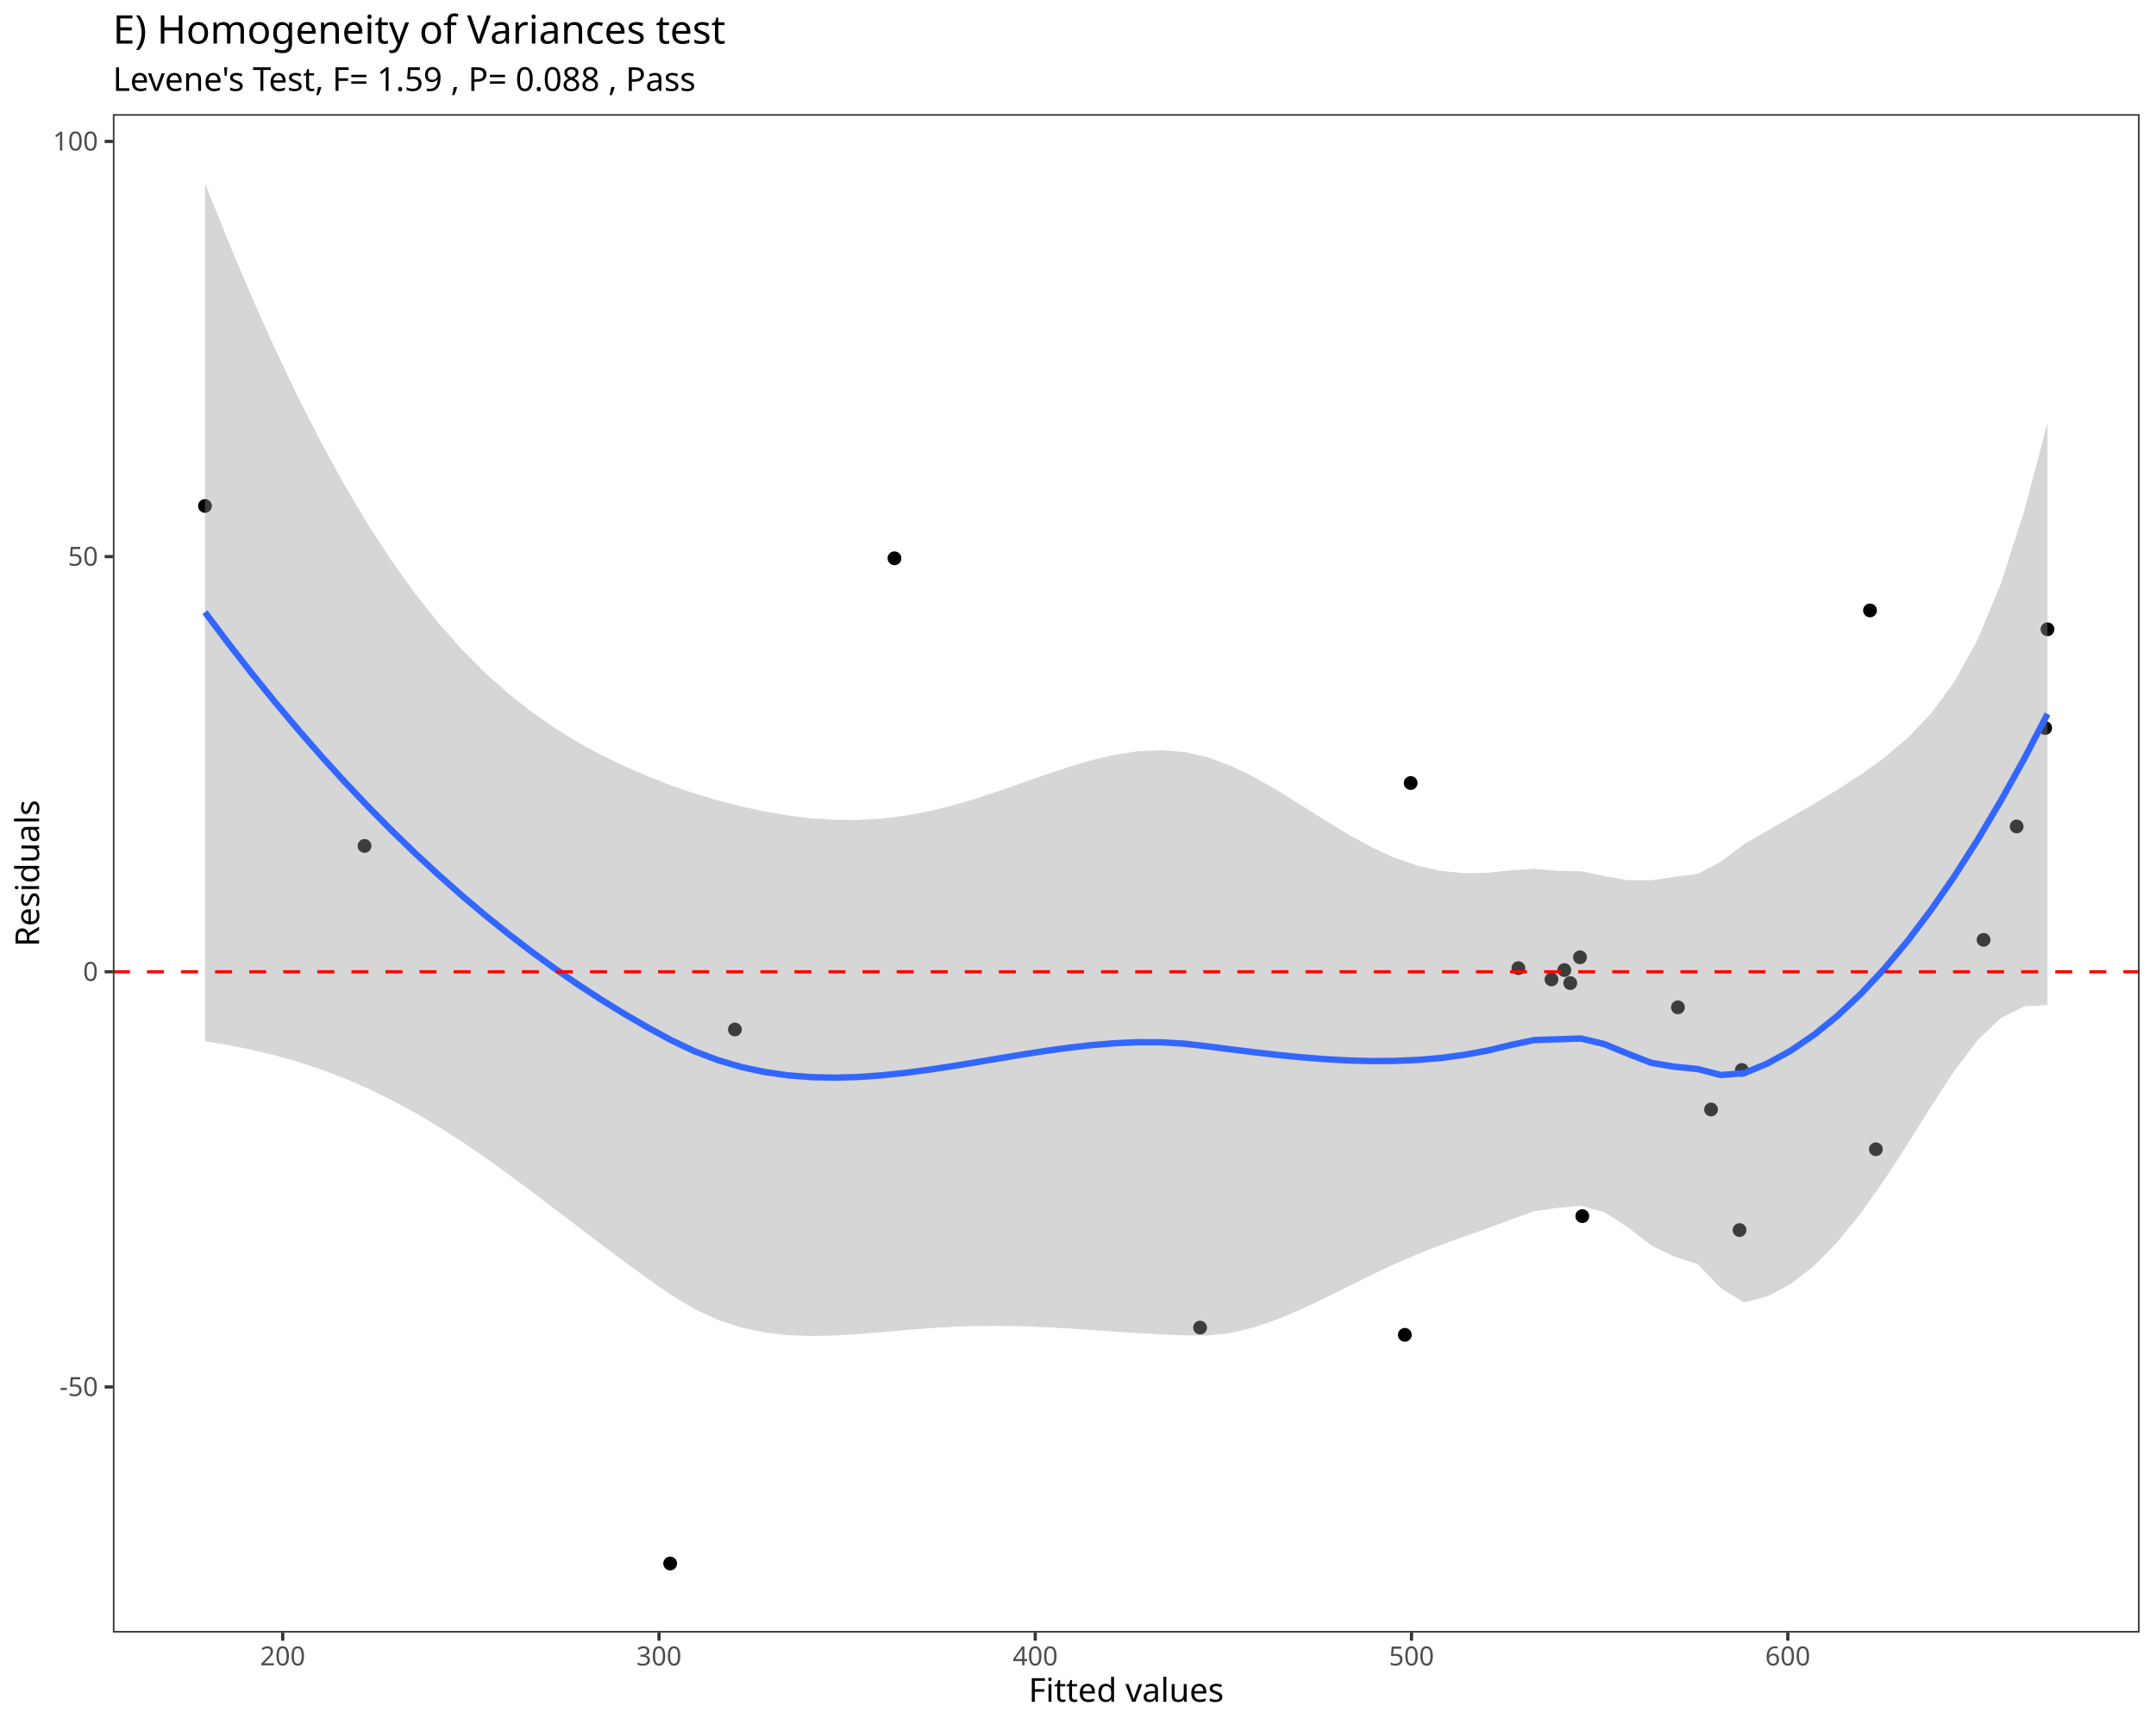
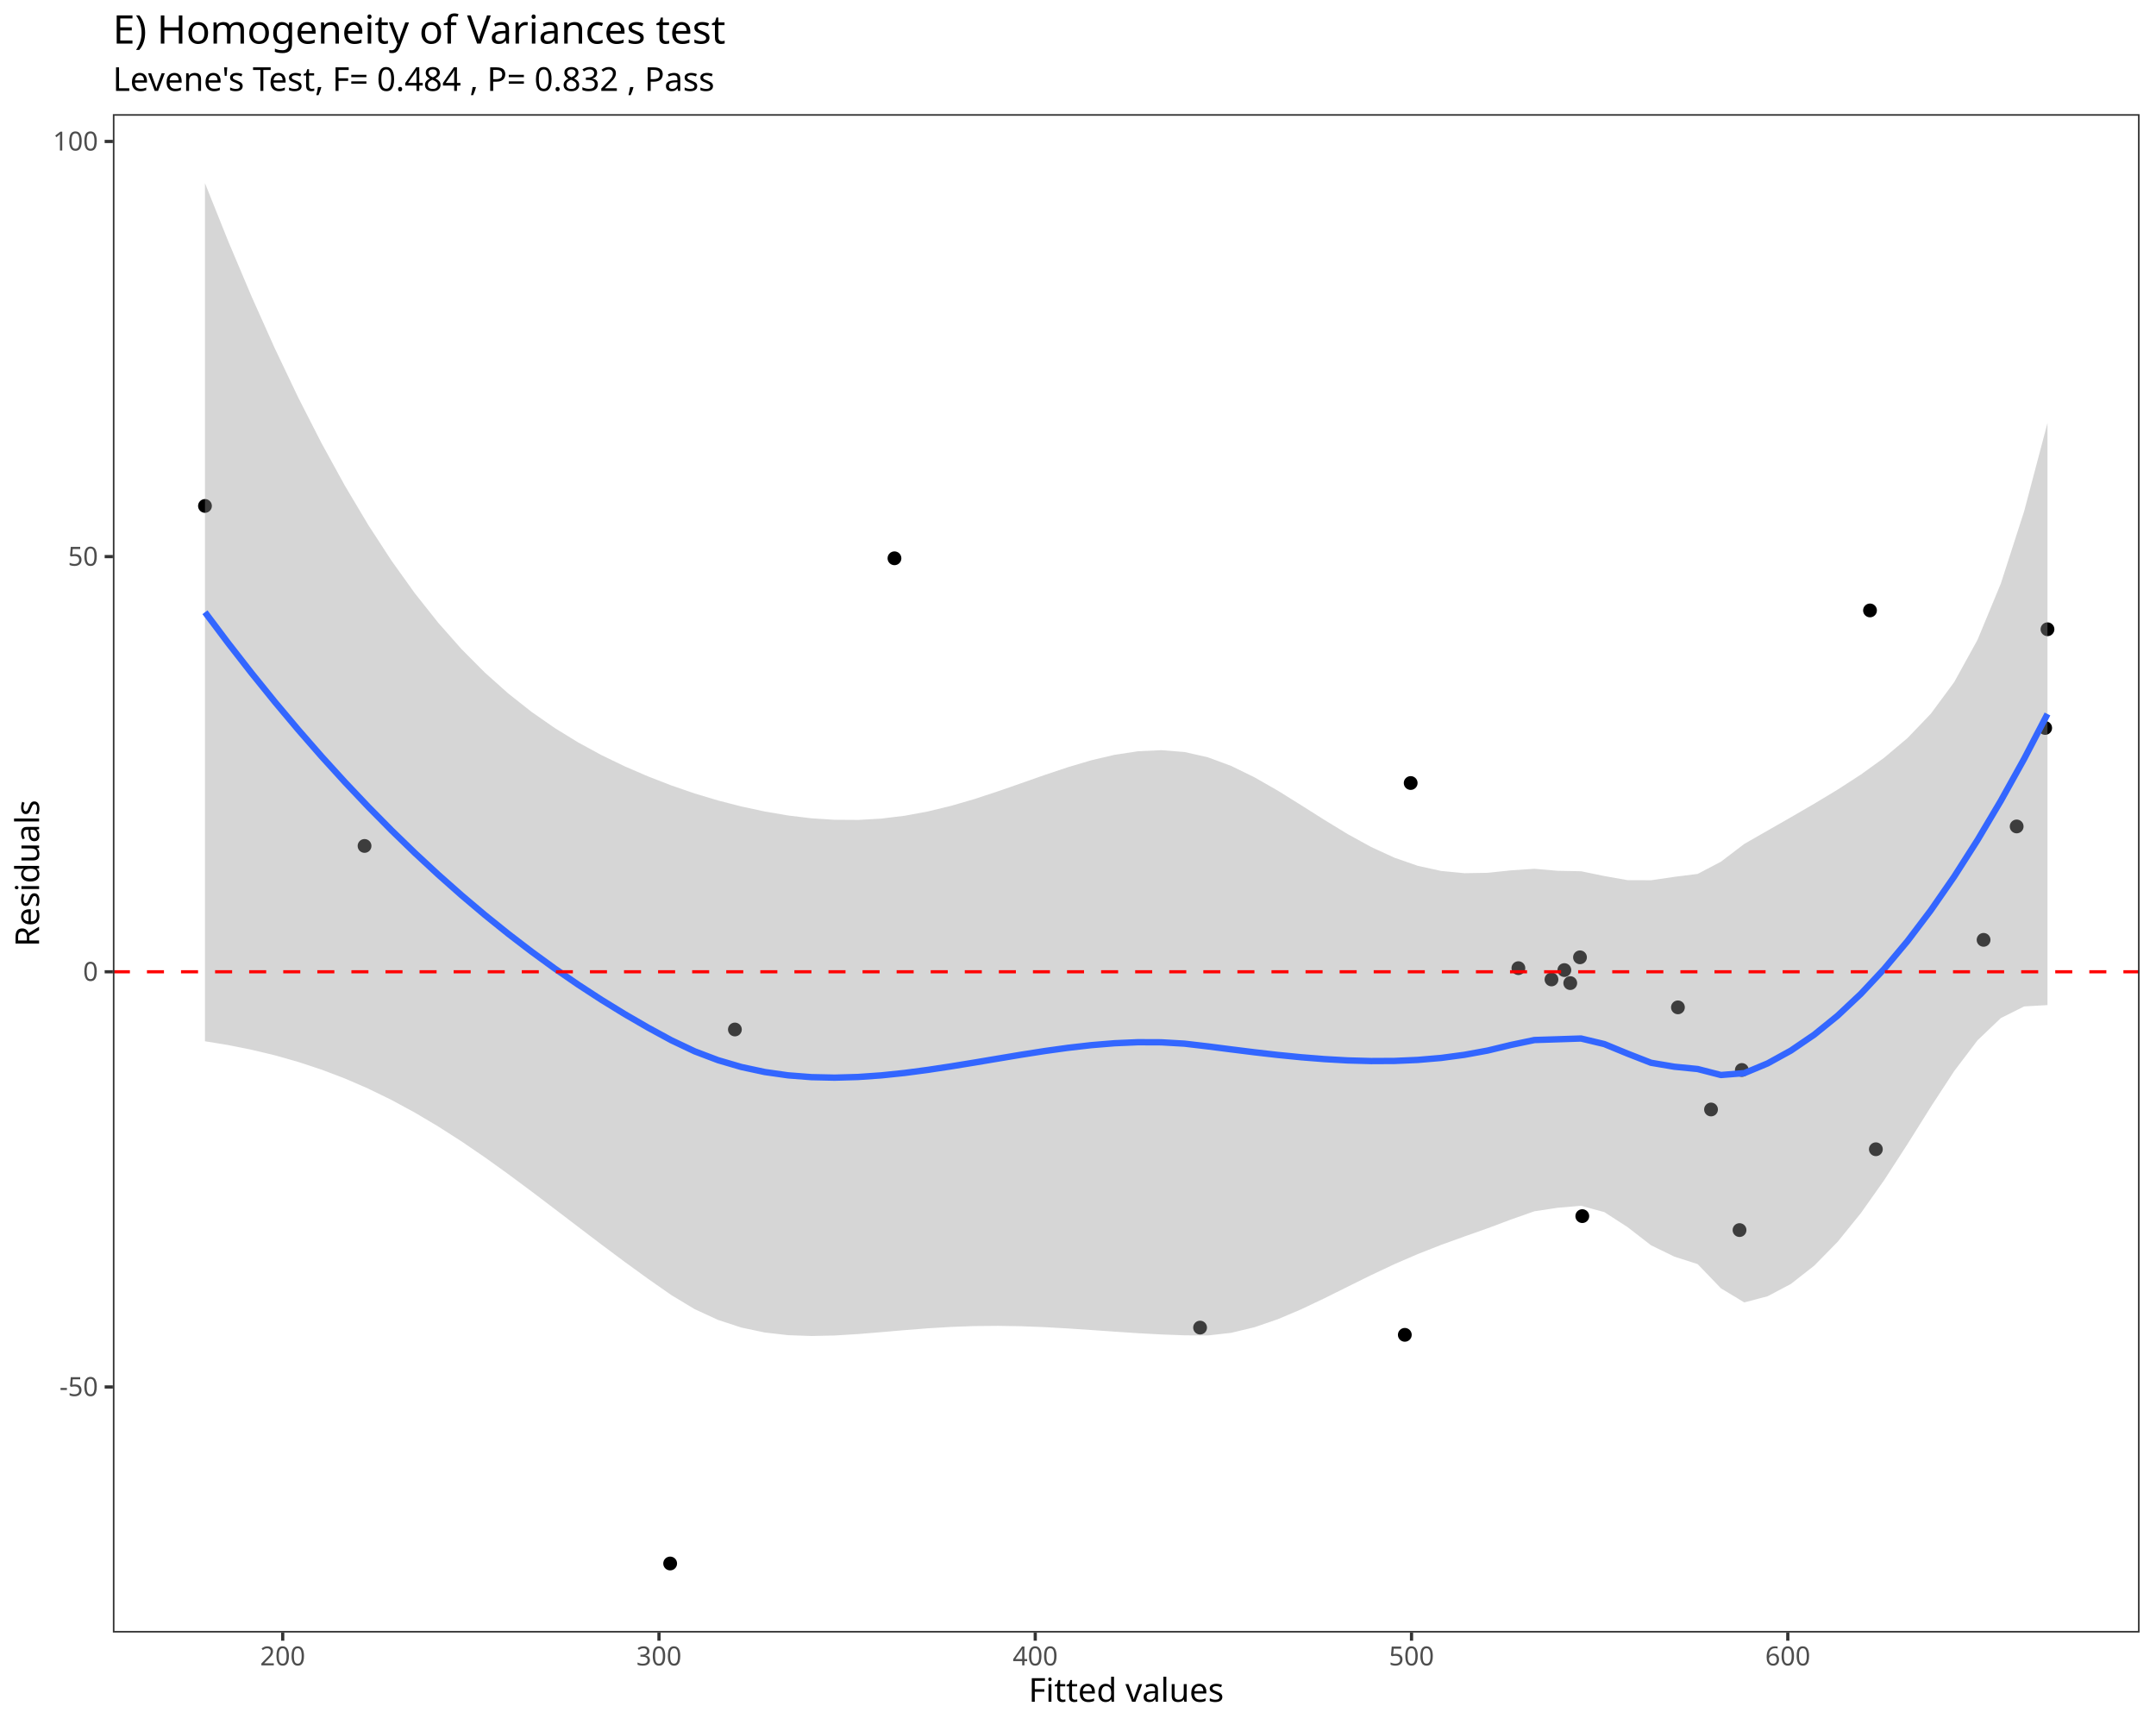
<svg xmlns="http://www.w3.org/2000/svg" class="svglite" data-engine-version="2.0" width="720.00pt" height="576.00pt" viewBox="0 0 720.00 576.00">
  <defs>
    <style type="text/css">
    .svglite line, .svglite polyline, .svglite polygon, .svglite path, .svglite rect, .svglite circle {
      fill: none;
      stroke: #000000;
      stroke-linecap: round;
      stroke-linejoin: round;
      stroke-miterlimit: 10.00;
    }
  </style>
  </defs>
  <rect width="100%" height="100%" style="stroke: none; fill: #FFFFFF;" />
  <defs>
    <clipPath id="cpMC4wMHw3MjAuMDB8MC4wMHw1NzYuMDA=">
      <rect x="0.00" y="0.00" width="720.00" height="576.00" />
    </clipPath>
  </defs>
  <g clip-path="url(#cpMC4wMHw3MjAuMDB8MC4wMHw1NzYuMDA=)">
    <rect x="0.00" y="0.00" width="720.00" height="576.00" style="stroke-width: 1.07; stroke: #FFFFFF; fill: #FFFFFF;" />
  </g>
  <defs>
    <clipPath id="cpMzcuNjl8NzE0LjUyfDM4LjEyfDU0NS4xMQ==">
      <rect x="37.69" y="38.12" width="676.83" height="507.00" />
    </clipPath>
  </defs>
  <g clip-path="url(#cpMzcuNjl8NzE0LjUyfDM4LjEyfDU0NS4xMQ==)">
    <rect x="37.69" y="38.12" width="676.83" height="507.00" style="stroke-width: 1.07; stroke: none; fill: #FFFFFF;" />
    <circle cx="223.80" cy="522.07" r="1.95" style="stroke-width: 0.71; fill: #000000;" />
    <circle cx="121.74" cy="282.47" r="1.95" style="stroke-width: 0.71; fill: #000000;" />
    <circle cx="68.45" cy="168.94" r="1.95" style="stroke-width: 0.71; fill: #000000;" />
    <circle cx="624.49" cy="203.83" r="1.95" style="stroke-width: 0.71; fill: #000000;" />
    <circle cx="522.42" cy="323.92" r="1.95" style="stroke-width: 0.71; fill: #000000;" />
    <circle cx="469.14" cy="445.72" r="1.95" style="stroke-width: 0.71; fill: #000000;" />
    <circle cx="683.76" cy="210.12" r="1.95" style="stroke-width: 0.71; fill: #000000;" />
    <circle cx="581.69" cy="357.28" r="1.95" style="stroke-width: 0.71; fill: #000000;" />
    <circle cx="528.41" cy="406.08" r="1.95" style="stroke-width: 0.71; fill: #000000;" />
    <circle cx="682.99" cy="243.08" r="1.95" style="stroke-width: 0.71; fill: #000000;" />
    <circle cx="580.92" cy="410.74" r="1.95" style="stroke-width: 0.71; fill: #000000;" />
    <circle cx="527.64" cy="319.66" r="1.95" style="stroke-width: 0.71; fill: #000000;" />
    <circle cx="673.47" cy="275.96" r="1.95" style="stroke-width: 0.71; fill: #000000;" />
    <circle cx="571.40" cy="370.47" r="1.95" style="stroke-width: 0.71; fill: #000000;" />
    <circle cx="518.12" cy="327.05" r="1.95" style="stroke-width: 0.71; fill: #000000;" />
    <circle cx="662.42" cy="313.83" r="1.95" style="stroke-width: 0.71; fill: #000000;" />
    <circle cx="560.35" cy="336.37" r="1.95" style="stroke-width: 0.71; fill: #000000;" />
    <circle cx="507.07" cy="323.28" r="1.95" style="stroke-width: 0.71; fill: #000000;" />
    <circle cx="626.45" cy="383.75" r="1.95" style="stroke-width: 0.71; fill: #000000;" />
    <circle cx="524.39" cy="328.27" r="1.95" style="stroke-width: 0.71; fill: #000000;" />
    <circle cx="471.10" cy="261.46" r="1.95" style="stroke-width: 0.71; fill: #000000;" />
    <circle cx="400.77" cy="443.30" r="1.95" style="stroke-width: 0.71; fill: #000000;" />
    <circle cx="298.71" cy="186.42" r="1.95" style="stroke-width: 0.71; fill: #000000;" />
    <circle cx="245.42" cy="343.76" r="1.95" style="stroke-width: 0.71; fill: #000000;" />
    <polygon points="68.45,61.16 76.24,80.61 84.03,99.04 91.82,116.43 99.61,132.77 107.40,148.03 115.19,162.20 122.97,175.27 130.76,187.24 138.55,198.12 146.34,207.94 154.13,216.75 161.92,224.59 169.71,231.54 177.49,237.69 185.28,243.11 193.07,247.90 200.86,252.14 208.65,255.90 216.44,259.26 224.23,262.28 232.01,264.96 239.80,267.29 247.59,269.29 255.38,270.97 263.17,272.30 270.96,273.24 278.75,273.74 286.54,273.79 294.32,273.34 302.11,272.39 309.90,270.95 317.69,269.06 325.48,266.79 333.27,264.23 341.06,261.52 348.84,258.78 356.63,256.18 364.42,253.87 372.21,252.04 380.00,250.86 387.79,250.49 395.58,251.11 403.36,252.87 411.15,255.75 418.94,259.56 426.73,264.01 434.52,268.86 442.31,273.79 450.10,278.54 457.89,282.82 465.67,286.40 473.46,289.10 481.25,290.82 489.04,291.57 496.83,291.44 504.62,290.62 512.41,290.10 520.19,290.77 527.98,290.92 535.77,292.52 543.56,293.90 551.35,293.93 559.14,292.79 566.93,291.81 574.71,287.73 582.50,281.80 590.29,277.34 598.08,272.89 605.87,268.37 613.66,263.67 621.45,258.63 629.23,253.01 637.02,246.44 644.81,238.32 652.60,227.77 660.39,213.66 668.18,194.86 675.97,170.71 683.76,141.22 683.76,335.61 675.97,336.06 668.18,339.95 660.39,347.38 652.60,357.66 644.81,369.59 637.02,382.02 629.23,394.05 621.45,405.07 613.66,414.68 605.87,422.62 598.08,428.72 590.29,432.84 582.50,434.89 574.71,430.19 566.93,422.10 559.14,419.60 551.35,415.81 543.56,409.77 535.77,404.74 527.98,402.62 520.19,403.29 512.41,404.46 504.62,407.20 496.83,410.13 489.04,412.88 481.25,415.69 473.46,418.75 465.67,422.12 457.89,425.78 450.10,429.63 442.31,433.51 434.52,437.20 426.73,440.50 418.94,443.18 411.15,445.05 403.36,445.93 395.58,445.88 387.79,445.59 380.00,445.17 372.21,444.65 364.42,444.11 356.63,443.59 348.84,443.15 341.06,442.85 333.27,442.72 325.48,442.79 317.69,443.07 309.90,443.54 302.11,444.15 294.32,444.82 286.54,445.46 278.75,445.94 270.96,446.11 263.17,445.83 255.38,444.94 247.59,443.29 239.80,440.74 232.01,437.16 224.23,432.47 216.44,427.03 208.65,421.38 200.86,415.57 193.07,409.66 185.28,403.72 177.49,397.82 169.71,392.04 161.92,386.45 154.13,381.13 146.34,376.14 138.55,371.52 130.76,367.30 122.97,363.50 115.19,360.13 107.40,357.17 99.61,354.60 91.82,352.39 84.03,350.53 76.24,348.97 68.45,347.69 " style="stroke-width: 0.00; stroke: none; stroke-linecap: butt; fill: #999999; fill-opacity: 0.40;" />
    <polyline points="68.45,61.16 76.24,80.61 84.03,99.04 91.82,116.43 99.61,132.77 107.40,148.03 115.19,162.20 122.97,175.27 130.76,187.24 138.55,198.12 146.34,207.94 154.13,216.75 161.92,224.59 169.71,231.54 177.49,237.69 185.28,243.11 193.07,247.90 200.86,252.14 208.65,255.90 216.44,259.26 224.23,262.28 232.01,264.96 239.80,267.29 247.59,269.29 255.38,270.97 263.17,272.30 270.96,273.24 278.75,273.74 286.54,273.79 294.32,273.34 302.11,272.39 309.90,270.95 317.69,269.06 325.48,266.79 333.27,264.23 341.06,261.52 348.84,258.78 356.63,256.18 364.42,253.87 372.21,252.04 380.00,250.86 387.79,250.49 395.58,251.11 403.36,252.87 411.15,255.75 418.94,259.56 426.73,264.01 434.52,268.86 442.31,273.79 450.10,278.54 457.89,282.82 465.67,286.40 473.46,289.10 481.25,290.82 489.04,291.57 496.83,291.44 504.62,290.62 512.41,290.10 520.19,290.77 527.98,290.92 535.77,292.52 543.56,293.90 551.35,293.93 559.14,292.79 566.93,291.81 574.71,287.73 582.50,281.80 590.29,277.34 598.08,272.89 605.87,268.37 613.66,263.67 621.45,258.63 629.23,253.01 637.02,246.44 644.81,238.32 652.60,227.77 660.39,213.66 668.18,194.86 675.97,170.71 683.76,141.22 " style="stroke-width: 2.13; stroke: none; stroke-linecap: butt;" />
    <polyline points="683.76,335.61 675.97,336.06 668.18,339.95 660.39,347.38 652.60,357.66 644.81,369.59 637.02,382.02 629.23,394.05 621.45,405.07 613.66,414.68 605.87,422.62 598.08,428.72 590.29,432.84 582.50,434.89 574.71,430.19 566.93,422.10 559.14,419.60 551.35,415.81 543.56,409.77 535.77,404.74 527.98,402.62 520.19,403.29 512.41,404.46 504.62,407.20 496.83,410.13 489.04,412.88 481.25,415.69 473.46,418.75 465.67,422.12 457.89,425.78 450.10,429.63 442.31,433.51 434.52,437.20 426.73,440.50 418.94,443.18 411.15,445.05 403.36,445.93 395.58,445.88 387.79,445.59 380.00,445.17 372.21,444.65 364.42,444.11 356.63,443.59 348.84,443.15 341.06,442.85 333.27,442.72 325.48,442.79 317.69,443.07 309.90,443.54 302.11,444.15 294.32,444.82 286.54,445.46 278.75,445.94 270.96,446.11 263.17,445.83 255.38,444.94 247.59,443.29 239.80,440.74 232.01,437.16 224.23,432.47 216.44,427.03 208.65,421.38 200.86,415.57 193.07,409.66 185.28,403.72 177.49,397.82 169.71,392.04 161.92,386.45 154.13,381.13 146.34,376.14 138.55,371.52 130.76,367.30 122.97,363.50 115.19,360.13 107.40,357.17 99.61,354.60 91.82,352.39 84.03,350.53 76.24,348.97 68.45,347.69 " style="stroke-width: 2.13; stroke: none; stroke-linecap: butt;" />
    <polyline points="68.45,204.43 76.24,214.79 84.03,224.78 91.82,234.41 99.61,243.68 107.40,252.60 115.19,261.16 122.97,269.38 130.76,277.27 138.55,284.82 146.34,292.04 154.13,298.94 161.92,305.52 169.71,311.79 177.49,317.75 185.28,323.42 193.07,328.78 200.86,333.85 208.65,338.64 216.44,343.15 224.23,347.38 232.01,351.06 239.80,354.01 247.59,356.29 255.38,357.96 263.17,359.07 270.96,359.67 278.75,359.84 286.54,359.62 294.32,359.08 302.11,358.27 309.90,357.24 317.69,356.06 325.48,354.79 333.27,353.48 341.06,352.18 348.84,350.96 356.63,349.88 364.42,348.99 372.21,348.35 380.00,348.01 387.79,348.04 395.58,348.49 403.36,349.40 411.15,350.40 418.94,351.37 426.73,352.26 434.52,353.03 442.31,353.65 450.10,354.09 457.89,354.30 465.67,354.26 473.46,353.92 481.25,353.26 489.04,352.22 496.83,350.79 504.62,348.91 512.41,347.28 520.19,347.03 527.98,346.77 535.77,348.63 543.56,351.83 551.35,354.87 559.14,356.19 566.93,356.96 574.71,358.96 582.50,358.34 590.29,355.09 598.08,350.80 605.87,345.49 613.66,339.17 621.45,331.85 629.23,323.53 637.02,314.23 644.81,303.95 652.60,292.71 660.39,280.52 668.18,267.40 675.97,253.39 683.76,238.41 " style="stroke-width: 2.13; stroke: #3366FF; stroke-linecap: butt;" />
    <line x1="37.69" y1="324.49" x2="714.52" y2="324.49" style="stroke-width: 1.07; stroke: #FF0000; stroke-dasharray: 5.69,5.69; stroke-linecap: butt;" />
    <rect x="37.69" y="38.12" width="676.83" height="507.00" style="stroke-width: 1.07; stroke: #333333;" />
  </g>
  <g clip-path="url(#cpMC4wMHw3MjAuMDB8MC4wMHw1NzYuMDA=)">
    <text x="32.76" y="466.15" text-anchor="end" style="font-size: 8.80px; fill: #4D4D4D; font-family: sans;" textLength="12.72px" lengthAdjust="spacingAndGlyphs">-50</text>
    <text x="32.76" y="327.52" text-anchor="end" style="font-size: 8.80px; fill: #4D4D4D; font-family: sans;" textLength="4.89px" lengthAdjust="spacingAndGlyphs">0</text>
    <text x="32.76" y="188.89" text-anchor="end" style="font-size: 8.80px; fill: #4D4D4D; font-family: sans;" textLength="9.79px" lengthAdjust="spacingAndGlyphs">50</text>
    <text x="32.76" y="50.26" text-anchor="end" style="font-size: 8.80px; fill: #4D4D4D; font-family: sans;" textLength="14.68px" lengthAdjust="spacingAndGlyphs">100</text>
    <polyline points="34.95,463.12 37.69,463.12 " style="stroke-width: 1.07; stroke: #333333; stroke-linecap: butt;" />
    <polyline points="34.95,324.49 37.69,324.49 " style="stroke-width: 1.07; stroke: #333333; stroke-linecap: butt;" />
    <polyline points="34.95,185.86 37.69,185.86 " style="stroke-width: 1.07; stroke: #333333; stroke-linecap: butt;" />
    <polyline points="34.95,47.23 37.69,47.23 " style="stroke-width: 1.07; stroke: #333333; stroke-linecap: butt;" />
    <polyline points="94.41,547.85 94.41,545.11 " style="stroke-width: 1.07; stroke: #333333; stroke-linecap: butt;" />
    <polyline points="220.07,547.85 220.07,545.11 " style="stroke-width: 1.07; stroke: #333333; stroke-linecap: butt;" />
    <polyline points="345.72,547.85 345.72,545.11 " style="stroke-width: 1.07; stroke: #333333; stroke-linecap: butt;" />
    <polyline points="471.38,547.85 471.38,545.11 " style="stroke-width: 1.07; stroke: #333333; stroke-linecap: butt;" />
    <polyline points="597.04,547.85 597.04,545.11 " style="stroke-width: 1.07; stroke: #333333; stroke-linecap: butt;" />
    <text x="94.41" y="556.10" text-anchor="middle" style="font-size: 8.80px; fill: #4D4D4D; font-family: sans;" textLength="14.68px" lengthAdjust="spacingAndGlyphs">200</text>
    <text x="220.07" y="556.10" text-anchor="middle" style="font-size: 8.80px; fill: #4D4D4D; font-family: sans;" textLength="14.68px" lengthAdjust="spacingAndGlyphs">300</text>
    <text x="345.72" y="556.10" text-anchor="middle" style="font-size: 8.80px; fill: #4D4D4D; font-family: sans;" textLength="14.68px" lengthAdjust="spacingAndGlyphs">400</text>
    <text x="471.38" y="556.10" text-anchor="middle" style="font-size: 8.80px; fill: #4D4D4D; font-family: sans;" textLength="14.68px" lengthAdjust="spacingAndGlyphs">500</text>
    <text x="597.04" y="556.10" text-anchor="middle" style="font-size: 8.80px; fill: #4D4D4D; font-family: sans;" textLength="14.68px" lengthAdjust="spacingAndGlyphs">600</text>
    <text x="376.10" y="568.24" text-anchor="middle" style="font-size: 11.00px; font-family: sans;" textLength="62.37px" lengthAdjust="spacingAndGlyphs">Fitted values</text>
    <text transform="translate(13.05,291.61) rotate(-90)" text-anchor="middle" style="font-size: 11.00px; font-family: sans;" textLength="48.31px" lengthAdjust="spacingAndGlyphs">Residuals</text>
-     <text x="37.69" y="30.35" style="font-size: 11.00px; font-family: sans;" textLength="199.03px" lengthAdjust="spacingAndGlyphs">Levene's Test, F= 1.59 , P= 0.088 , Pass</text>
+     <text x="37.69" y="30.35" style="font-size: 11.00px; font-family: sans;" textLength="205.15px" lengthAdjust="spacingAndGlyphs">Levene's Test, F= 0.484 , P= 0.832 , Pass</text>
    <text x="37.69" y="14.56" style="font-size: 13.20px; font-family: sans;" textLength="196.66px" lengthAdjust="spacingAndGlyphs">E) Homogeneity of Variances test</text>
  </g>
</svg>
